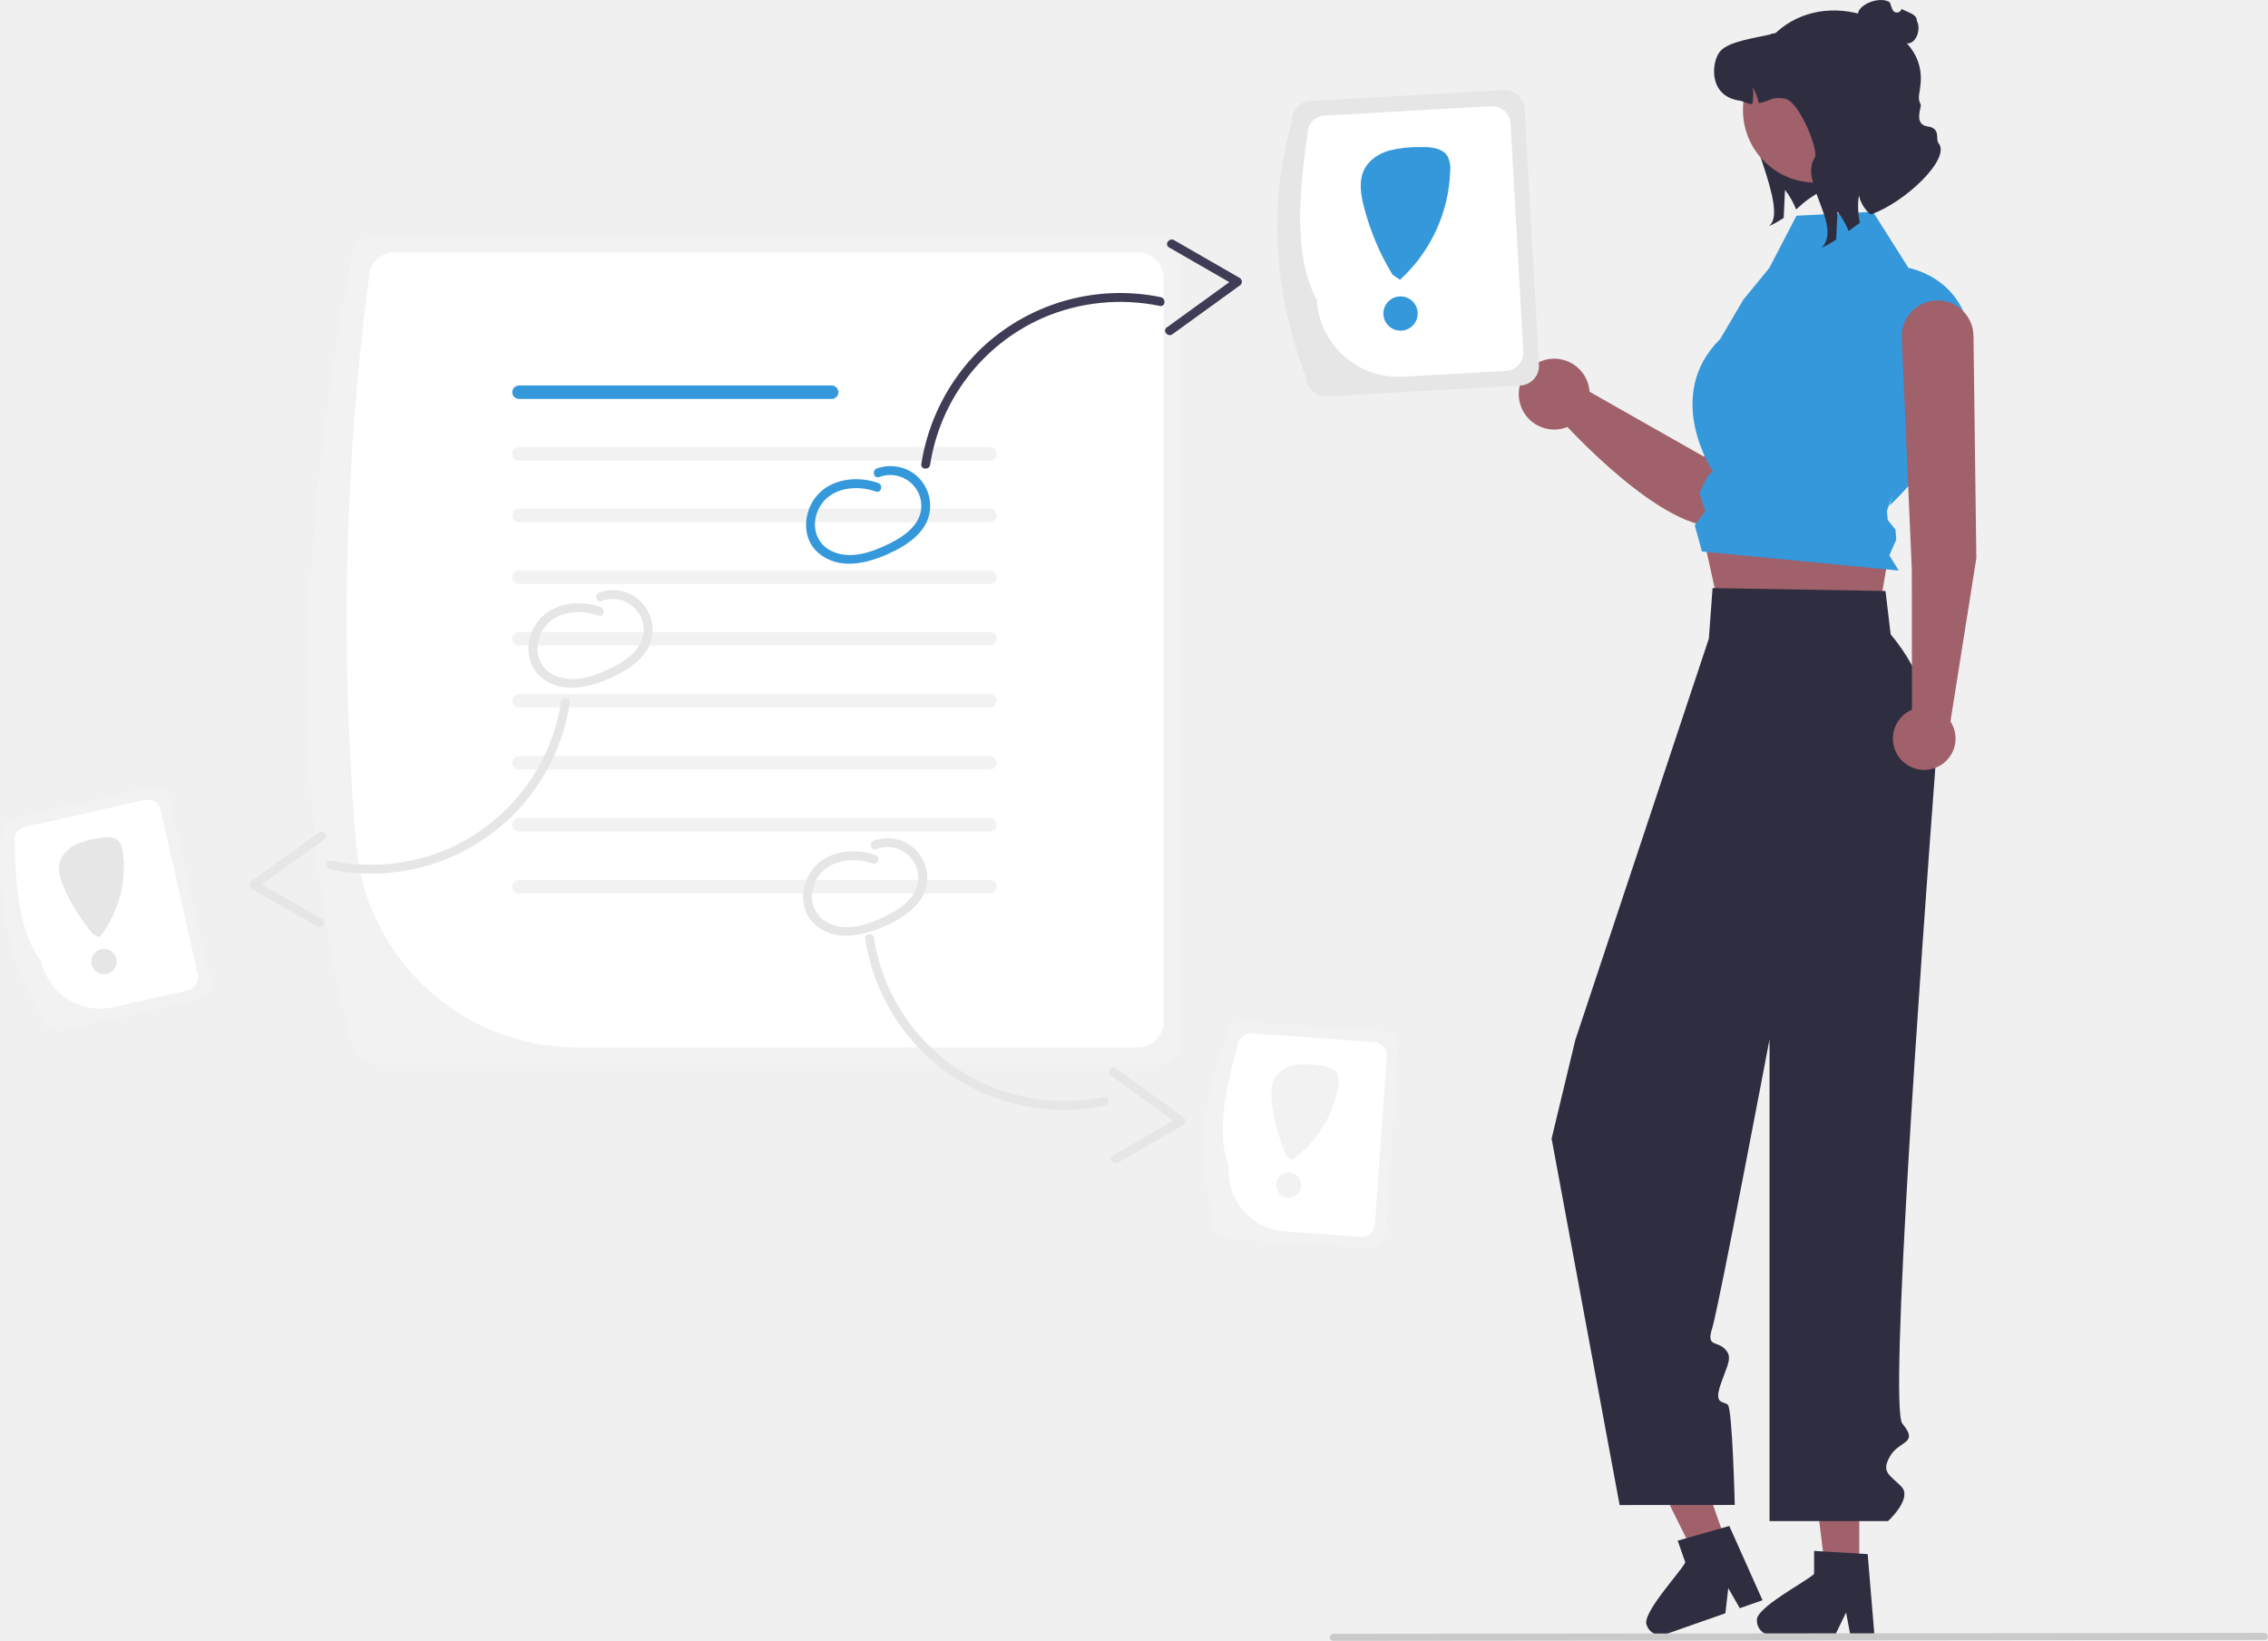
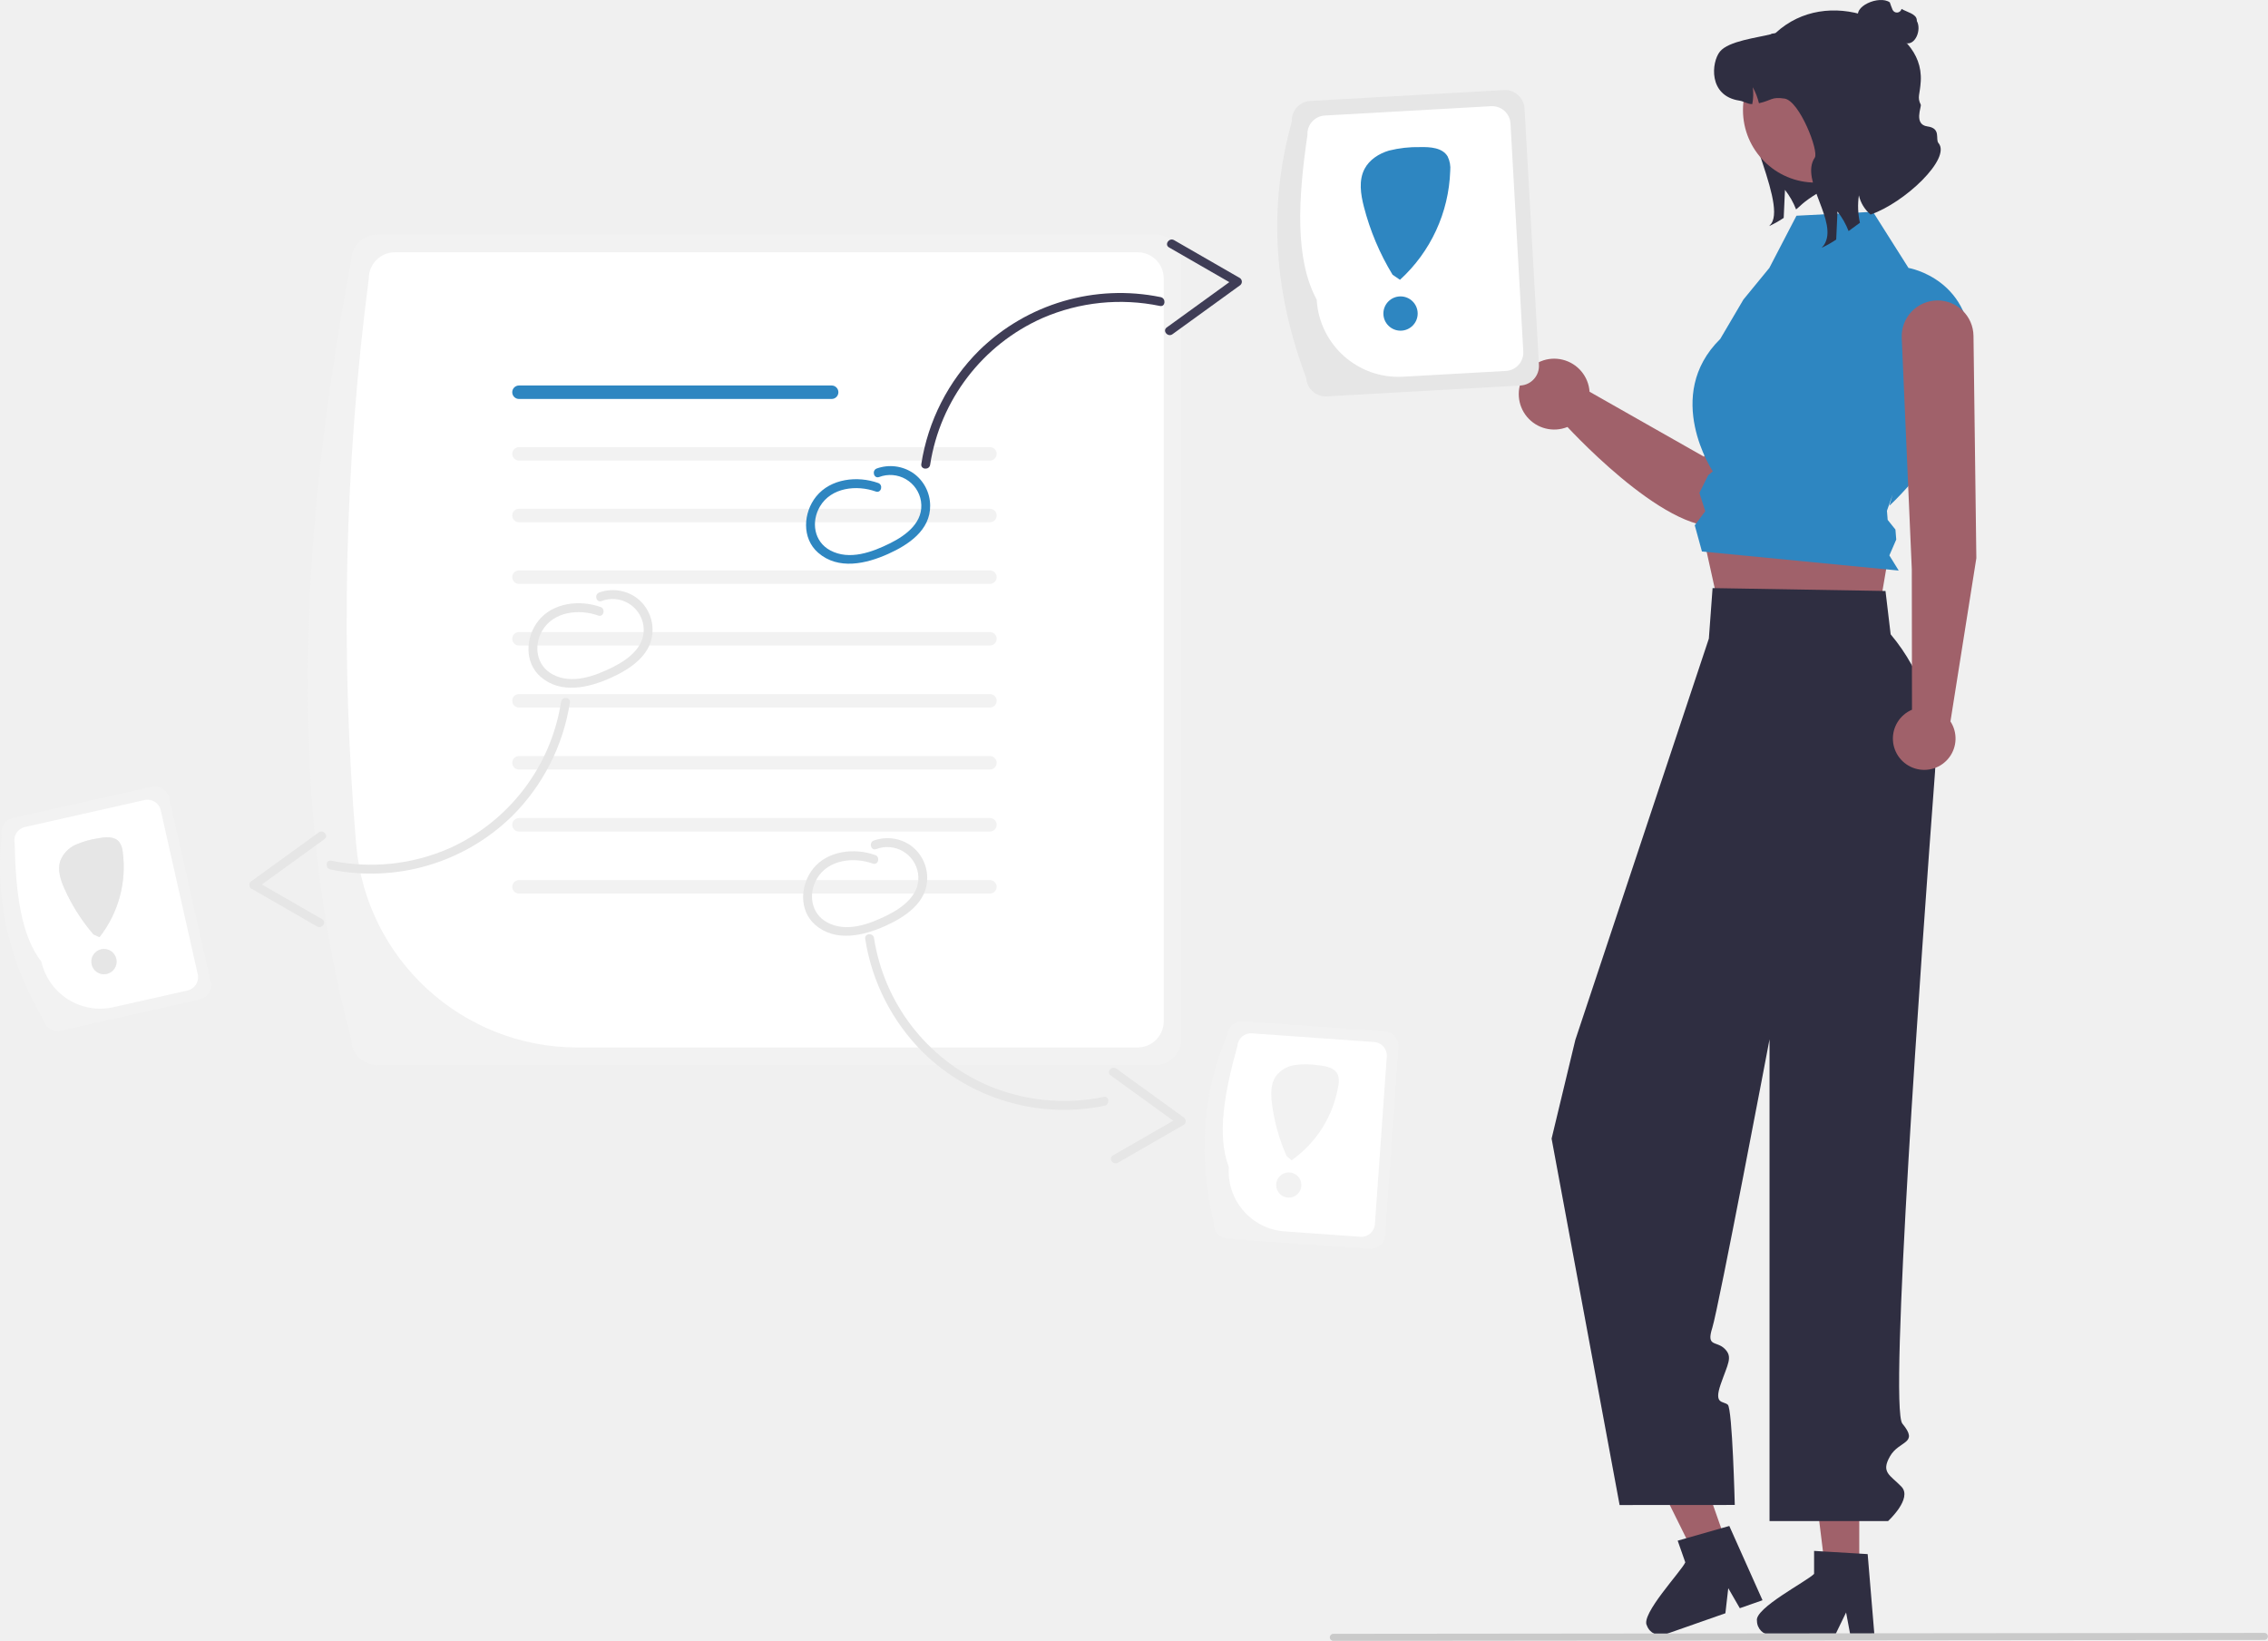
<svg xmlns="http://www.w3.org/2000/svg" data-name="Layer 1" width="768.003" height="555.674" viewBox="0 0 768.003 555.674">
  <path d="M845.583,178.556c-.015.052-.03.097-.045.149a2.358,2.358,0,0,0-.084.303,8.133,8.133,0,0,0-.301,2.022,7.977,7.977,0,0,0,.022.875,8.23,8.23,0,0,0,.16,1.11,7.919,7.919,0,0,0,.343,1.197,5.81,5.81,0,0,0,.224.544,8.578,8.578,0,0,0,5.9,4.862l.006-0a3.712,3.712,0,0,0,.384.078,8.513,8.513,0,0,0,2.184.112l.013-.001a8.514,8.514,0,0,0,4.839-1.976c.837-.694.928-1.427,1.972-1.102,3.332,1.038,5.557-4.453,3.892-7.46a3.061,3.061,0,0,0-.013-.34c-.16-2.101-3.322-2.636-5.166-3.751l-.009.037a1.616,1.616,0,0,1-3.05.219q-.506-1.218-.918-2.47C852.401,170.417,842.957,174.396,845.583,178.556Z" transform="translate(-215.9986 -172.1629)" fill="#2f2e41" />
  <path d="M823.418,197.618c-.481,1.122-15.32,1.001-16,2-5.24,7.71,13.649,40.514,8.409,48.234l-.73.87a34.495,34.495,0,0,0,4.91-2.77c.14-3.16.28-6.33.43-9.49a26.083,26.083,0,0,1,3.76,6.61c1.22-.86,2.221-2.454,7.45-5.59a32.795,32.795,0,0,1,7.247-5.965Z" transform="translate(-215.9986 -172.1629)" fill="#2f2e41" />
  <path d="M834.194,260.806a12.29,12.29,0,0,0-18.619,7.27l-22.55,58.756-38.761-22.006a12,12,0,1,0-7.487,11.936c8.163,8.712,43.551,44.431,58.202,30.475,12.315-11.731,30.086-57.196,34.364-72.896A12.291,12.291,0,0,0,834.194,260.806Z" transform="translate(-215.9986 -172.1629)" fill="#a0616a" />
  <path d="M658.315,300.147c-10.664-28.275-13.172-57.144-4.874-86.801a6.644,6.644,0,0,1,6.254-6.999l65.554-3.681a6.644,6.644,0,0,1,6.999,6.254l4.874,86.801a6.644,6.644,0,0,1-6.254,6.999l-65.554,3.681A6.644,6.644,0,0,1,658.315,300.147Z" transform="translate(-215.9986 -172.1629)" fill="#e6e6e6" />
  <path d="M661.871,273.647c-7.39-13.661-6.36-33.877-3.133-55.804a6.223,6.223,0,0,1,5.857-6.554l56.338-3.163a6.223,6.223,0,0,1,6.555,5.857l4.337,77.241a6.223,6.223,0,0,1-5.858,6.554l-34.9,1.96A27.718,27.718,0,0,1,661.871,273.647Z" transform="translate(-215.9986 -172.1629)" fill="#fff" />
-   <circle cx="474.256" cy="106.181" r="5.805" fill="#3498db" />
-   <path d="M706.195,225.116c-1.771-2.952-5.872-3.216-9.314-3.139a39.972,39.972,0,0,0-10.54,1.181c-3.399,1.011-6.637,3.079-8.278,6.221-2.016,3.863-1.308,8.546-.225,12.767a85.209,85.209,0,0,0,9.712,23.049l2.518,1.721a52.262,52.262,0,0,0,17.012-36.857A9.034,9.034,0,0,0,706.195,225.116Z" transform="translate(-215.9986 -172.1629)" fill="#3498db" />
+   <circle cx="474.256" cy="106.181" r="5.805" fill="#2e86c1" />
+   <path d="M706.195,225.116c-1.771-2.952-5.872-3.216-9.314-3.139a39.972,39.972,0,0,0-10.54,1.181c-3.399,1.011-6.637,3.079-8.278,6.221-2.016,3.863-1.308,8.546-.225,12.767a85.209,85.209,0,0,0,9.712,23.049l2.518,1.721a52.262,52.262,0,0,0,17.012-36.857A9.034,9.034,0,0,0,706.195,225.116Z" transform="translate(-215.9986 -172.1629)" fill="#2e86c1" />
  <path d="M334.91,524.004c-21.31-79.566-17.877-168.745,0-263.534a8.863,8.863,0,0,1,8.853-8.853H607.188a8.863,8.863,0,0,1,8.853,8.853V524.004a8.863,8.863,0,0,1-8.853,8.853H343.764A8.863,8.863,0,0,1,334.91,524.004Z" transform="translate(-215.9986 -172.1629)" fill="#f2f2f2" />
  <path d="M336.598,458.053A898.019,898.019,0,0,1,340.882,266.446a8.863,8.863,0,0,1,8.853-8.853H601.215a8.853,8.853,0,0,1,8.853,8.853V518.033a8.853,8.853,0,0,1-8.853,8.853H411.553A75.179,75.179,0,0,1,336.598,458.053Z" transform="translate(-215.9986 -172.1629)" fill="#fff" />
-   <path d="M497.616,307.275H391.74a2.283,2.283,0,1,1,0-4.566H497.616a2.283,2.283,0,0,1,0,4.566Z" transform="translate(-215.9986 -172.1629)" fill="#3498db" />
+   <path d="M497.616,307.275H391.74a2.283,2.283,0,1,1,0-4.566H497.616a2.283,2.283,0,0,1,0,4.566Z" transform="translate(-215.9986 -172.1629)" fill="#2e86c1" />
  <path d="M551.213,328.149H391.74a2.283,2.283,0,1,1,0-4.566H551.213a2.283,2.283,0,0,1,0,4.566Z" transform="translate(-215.9986 -172.1629)" fill="#f2f2f2" />
  <path d="M551.216,344.453H391.736a2.285,2.285,0,0,0,0,4.57h159.48a2.285,2.285,0,0,0,0-4.57Z" transform="translate(-215.9986 -172.1629)" fill="#f2f2f2" />
  <path d="M551.213,369.897H391.74a2.283,2.283,0,1,1,0-4.566H551.213a2.283,2.283,0,0,1,0,4.566Z" transform="translate(-215.9986 -172.1629)" fill="#f2f2f2" />
  <path d="M551.213,390.771H391.74a2.283,2.283,0,1,1,0-4.566H551.213a2.283,2.283,0,0,1,0,4.566Z" transform="translate(-215.9986 -172.1629)" fill="#f2f2f2" />
  <path d="M551.213,411.771H391.74a2.283,2.283,0,1,1,0-4.566H551.213a2.283,2.283,0,0,1,0,4.566Z" transform="translate(-215.9986 -172.1629)" fill="#f2f2f2" />
  <path d="M551.213,432.771H391.74a2.283,2.283,0,1,1,0-4.566H551.213a2.283,2.283,0,0,1,0,4.566Z" transform="translate(-215.9986 -172.1629)" fill="#f2f2f2" />
  <path d="M551.213,453.771H391.74a2.283,2.283,0,1,1,0-4.566H551.213a2.283,2.283,0,0,1,0,4.566Z" transform="translate(-215.9986 -172.1629)" fill="#f2f2f2" />
  <path d="M551.213,474.771H391.74a2.283,2.283,0,1,1,0-4.566H551.213a2.283,2.283,0,0,1,0,4.566Z" transform="translate(-215.9986 -172.1629)" fill="#f2f2f2" />
-   <path d="M513.37,335.727c-7.006-2.503-16.08-1.527-20.998,4.575-4.404,5.465-4.933,14.167.671,19.044,6.822,5.937,16.27,3.753,23.718.403,6.816-3.065,14.318-8.007,14.213-16.394a13.568,13.568,0,0,0-5.745-10.984,13.754,13.754,0,0,0-12.321-1.56c-1.799.657-1.022,3.558.798,2.893a10.542,10.542,0,0,1,14.159,8.201c1.052,6.963-4.897,11.473-10.426,14.221-6.066,3.014-13.786,5.898-20.279,2.435-5.555-2.962-6.57-9.718-3.491-14.907,3.818-6.433,12.413-7.353,18.903-5.035,1.821.651,2.605-2.247.798-2.893Z" transform="translate(-215.9986 -172.1629)" fill="#3498db" />
+   <path d="M513.37,335.727c-7.006-2.503-16.08-1.527-20.998,4.575-4.404,5.465-4.933,14.167.671,19.044,6.822,5.937,16.27,3.753,23.718.403,6.816-3.065,14.318-8.007,14.213-16.394a13.568,13.568,0,0,0-5.745-10.984,13.754,13.754,0,0,0-12.321-1.56c-1.799.657-1.022,3.558.798,2.893a10.542,10.542,0,0,1,14.159,8.201c1.052,6.963-4.897,11.473-10.426,14.221-6.066,3.014-13.786,5.898-20.279,2.435-5.555-2.962-6.57-9.718-3.491-14.907,3.818-6.433,12.413-7.353,18.903-5.035,1.821.651,2.605-2.247.798-2.893Z" transform="translate(-215.9986 -172.1629)" fill="#2e86c1" />
  <path d="M419.37,377.727c-7.006-2.503-16.08-1.527-20.998,4.575-4.404,5.465-4.933,14.167.671,19.044,6.822,5.937,16.27,3.753,23.718.403,6.816-3.065,14.318-8.007,14.213-16.394a13.568,13.568,0,0,0-5.745-10.984,13.754,13.754,0,0,0-12.321-1.56c-1.799.657-1.022,3.558.798,2.893a10.542,10.542,0,0,1,14.159,8.201c1.052,6.963-4.897,11.473-10.426,14.221-6.066,3.014-13.786,5.898-20.279,2.435-5.555-2.962-6.57-9.718-3.491-14.907,3.818-6.433,12.413-7.353,18.903-5.035,1.821.651,2.605-2.247.798-2.893Z" transform="translate(-215.9986 -172.1629)" fill="#e6e6e6" />
  <path d="M512.37,461.727c-7.006-2.503-16.08-1.527-20.998,4.575-4.404,5.465-4.933,14.167.671,19.044,6.822,5.937,16.27,3.753,23.718.403,6.816-3.065,14.318-8.007,14.213-16.394a13.568,13.568,0,0,0-5.745-10.984,13.754,13.754,0,0,0-12.321-1.56c-1.799.657-1.022,3.558.798,2.893a10.542,10.542,0,0,1,14.159,8.201c1.052,6.963-4.897,11.473-10.426,14.221-6.066,3.014-13.786,5.898-20.279,2.435-5.555-2.962-6.57-9.718-3.491-14.907,3.818-6.433,12.413-7.353,18.903-5.035,1.821.651,2.605-2.247.798-2.893Z" transform="translate(-215.9986 -172.1629)" fill="#e6e6e6" />
  <path d="M508.977,490.106a69.254,69.254,0,0,0,19.597,38.466,68.3,68.3,0,0,0,61.468,18.047c1.87-.39,1.627-3.383-.263-2.988a66.183,66.183,0,0,1-39.761-4.092,65.314,65.314,0,0,1-38.053-49.695c-.29-1.902-3.28-1.651-2.988.263Z" transform="translate(-215.9986 -172.1629)" fill="#e6e6e6" />
  <path d="M594.566,565.92l22.314-12.85a1.508,1.508,0,0,0,.112-2.384l-22.974-16.632c-1.555-1.126-3.495,1.164-1.928,2.299q11.487,8.316,22.974,16.632l.112-2.384-22.314,12.85c-1.676.965.042,3.427,1.704,2.47Z" transform="translate(-215.9986 -172.1629)" fill="#e6e6e6" />
  <path d="M527.977,329.3a69.254,69.254,0,0,1,19.597-38.466,68.3,68.3,0,0,1,61.468-18.047c1.87.39,1.627,3.383-.263,2.988a66.183,66.183,0,0,0-39.761,4.092,65.314,65.314,0,0,0-38.053,49.695c-.29,1.902-3.28,1.651-2.988-.263Z" transform="translate(-215.9986 -172.1629)" fill="#3f3d56" />
  <path d="M613.566,253.486l22.314,12.85a1.508,1.508,0,0,1,.112,2.384l-22.974,16.632c-1.555,1.126-3.495-1.164-1.928-2.299l22.974-16.632.112,2.384-22.314-12.85c-1.676-.965.042-3.427,1.704-2.47Z" transform="translate(-215.9986 -172.1629)" fill="#3f3d56" />
  <path d="M408.974,410.106a69.254,69.254,0,0,1-19.597,38.466,68.3,68.3,0,0,1-61.468,18.047c-1.87-.39-1.627-3.383.263-2.988a66.183,66.183,0,0,0,39.761-4.092A65.314,65.314,0,0,0,405.986,409.843c.29-1.902,3.28-1.651,2.988.263Z" transform="translate(-215.9986 -172.1629)" fill="#e6e6e6" />
  <path d="M323.386,485.92l-22.314-12.85a1.508,1.508,0,0,1-.112-2.384l22.974-16.632c1.555-1.126,3.495,1.164,1.928,2.299l-22.974,16.632-.112-2.384,22.314,12.85c1.676.965-.042,3.427-1.704,2.47Z" transform="translate(-215.9986 -172.1629)" fill="#e6e6e6" />
  <path d="M230.662,517.531c-11.181-19.238-16.51-39.899-14.088-62.445a4.892,4.892,0,0,1,3.692-5.843l47.16-10.64a4.892,4.892,0,0,1,5.843,3.692l14.088,62.445a4.892,4.892,0,0,1-3.692,5.843l-47.16,10.64A4.892,4.892,0,0,1,230.662,517.531Z" transform="translate(-215.9986 -172.1629)" fill="#f2f2f2" />
  <path d="M230.024,497.854c-7.027-9.023-8.735-23.83-9.057-40.145a4.582,4.582,0,0,1,3.457-5.472L264.954,443.093a4.582,4.582,0,0,1,5.472,3.457l12.536,55.567a4.582,4.582,0,0,1-3.458,5.472l-25.107,5.664A20.41,20.41,0,0,1,230.024,497.854Z" transform="translate(-215.9986 -172.1629)" fill="#fff" />
  <circle cx="35.209" cy="325.652" r="4.274" fill="#f2f2f2" />
  <path d="M256.315,457.223c-1.645-1.929-4.655-1.622-7.145-1.148a29.432,29.432,0,0,0-7.511,2.138,9.913,9.913,0,0,0-5.255,5.524c-.995,3.051.088,6.365,1.388,9.299a62.741,62.741,0,0,0,9.854,15.559l2.037.944a38.482,38.482,0,0,0,7.876-28.834A6.652,6.652,0,0,0,256.315,457.223Z" transform="translate(-215.9986 -172.1629)" fill="#f2f2f2" />
  <circle cx="35.209" cy="325.652" r="4.274" fill="#e6e6e6" />
  <path d="M256.315,457.223c-1.645-1.929-4.655-1.622-7.145-1.148a29.432,29.432,0,0,0-7.511,2.138,9.913,9.913,0,0,0-5.255,5.524c-.995,3.051.088,6.365,1.388,9.299a62.741,62.741,0,0,0,9.854,15.559l2.037.944a38.482,38.482,0,0,0,7.876-28.834A6.652,6.652,0,0,0,256.315,457.223Z" transform="translate(-215.9986 -172.1629)" fill="#e6e6e6" />
  <polygon points="629.594 531.961 618.117 531.96 612.656 487.69 629.596 487.69 629.594 531.961" fill="#a0616a" />
  <path d="M810.95,721.058a4.882,4.882,0,0,0,4.851,4.861h21.606l.669-1.387,3.056-6.306,1.184,6.306.262,1.387h8.15l-.116-1.397-2.173-26.059-2.843-.175-12.283-.728-3.017-.184v7.781C828.006,707.592,810.038,716.799,810.95,721.058Z" transform="translate(-215.9986 -172.1629)" fill="#2f2e41" />
  <polygon points="584.775 523.056 573.944 526.854 554.141 486.885 570.127 481.28 584.775 523.056" fill="#a0616a" />
  <path d="M773.688,722.664a4.882,4.882,0,0,0,6.186,2.981l20.389-7.15.173-1.531.797-6.962,3.204,5.559.706,1.223,7.69-2.697-.572-1.28-10.675-23.872-2.74.776-11.831,3.378-2.908.825,2.575,7.343C785.326,704.312,771.417,718.947,773.688,722.664Z" transform="translate(-215.9986 -172.1629)" fill="#2f2e41" />
  <polygon points="575.852 177.536 582.968 209.7 635.004 214.407 639.786 186.401 575.852 177.536" fill="#a0616a" />
  <path d="M854.477,372.298,795.921,371.32l-1.259,17.094-45.218,135.925-8.035,33.419,23.03,124.085,39-.025s-.809-32.6-2.366-33.951-4.806.02-2.397-6.941,4.187-9.21,1.337-12.008-6.296-.451-4.181-7.116,19.374-97.666,19.374-97.666V687.287h40.126s8.401-7.674,4.534-11.671-7.005-4.781-3.867-10.272,9.947-4.108,4.189-11.075c-4.575-5.536,6.369-158.192,11.061-220.708A64.861,64.861,0,0,0,856.222,386.975l0,0Z" transform="translate(-215.9986 -172.1629)" fill="#2f2e41" />
-   <path d="M824.328,245.219l25.901-1.334,12.03,19.009s22.635,3.784,21.066,30.457-27.54,50.078-27.54,50.078l1.11-3.806-1.928,5.509.247,3.093,2.63,3.276.271,3.388-2.33,5.361,3.169,5.133-66.63-6.455-2.436-8.876,3.554-4.766-1.985-6.217,2.985-5.979,1.556-1.297s-17.027-25.58,2.519-44.847l7.845-13.336,8.778-10.709Z" transform="translate(-215.9986 -172.1629)" fill="#3498db" />
+   <path d="M824.328,245.219l25.901-1.334,12.03,19.009s22.635,3.784,21.066,30.457-27.54,50.078-27.54,50.078l1.11-3.806-1.928,5.509.247,3.093,2.63,3.276.271,3.388-2.33,5.361,3.169,5.133-66.63-6.455-2.436-8.876,3.554-4.766-1.985-6.217,2.985-5.979,1.556-1.297s-17.027-25.58,2.519-44.847l7.845-13.336,8.778-10.709Z" transform="translate(-215.9986 -172.1629)" fill="#2e86c1" />
  <circle cx="614.776" cy="37.274" r="24.561" fill="#a0616a" />
  <path d="M849.428,244.818a11.829,11.829,0,0,1-3.96-6.5,25.415,25.415,0,0,0,.35,9.28c-1.33,1-2.62,1.95-3.84,2.81a26.083,26.083,0,0,0-3.76-6.61c-.15,3.16-.29,6.33-.43,9.49a34.495,34.495,0,0,1-4.91,2.77l.73-.87c5.24-7.72-8.32-21.93-3.08-29.64,1.47-2.16-5.17-19.23-10.23-20-4.5-.68-4.31.62-8.67,1.57a21.818,21.818,0,0,0-2.09-5.41,17.875,17.875,0,0,1-.17,5.7c-1.55.06-2.769-.928-4.42-1.18-10.53-1.61-9.46-13-6.53-16.61,2.94-3.6,12.7-4.68,17.2-5.85.41-.4,1.34-.15,1.75-.53,8.624-7.893,20.158-9.2,30.538-5.701a18.878,18.878,0,0,1,2.71,1.179c8.81,4.617,16.35,10.971,15.803,20.902-.256,4.652-1.312,5.376,0,8,.322.644-2.499,6.708,2.25,7.354s2.608,4.313,3.75,5.646C876.842,225.783,860.99,240.846,849.428,244.818Z" transform="translate(-215.9986 -172.1629)" fill="#2f2e41" />
  <path d="M627.05,586.423c-5.154-21.646-4.294-42.966,4.531-63.854a4.893,4.893,0,0,1,5.221-4.529l48.224,3.422a4.892,4.892,0,0,1,4.529,5.221l-4.531,63.854a4.892,4.892,0,0,1-5.221,4.529l-48.224-3.422A4.892,4.892,0,0,1,627.05,586.423Z" transform="translate(-215.9986 -172.1629)" fill="#f2f2f2" />
  <path d="M632.118,567.399c-4.125-10.667-1.487-25.337,2.913-41.051a4.582,4.582,0,0,1,4.889-4.241l41.444,2.941a4.582,4.582,0,0,1,4.242,4.889l-4.032,56.821a4.582,4.582,0,0,1-4.889,4.241l-25.674-1.822A20.41,20.41,0,0,1,632.118,567.399Z" transform="translate(-215.9986 -172.1629)" fill="#fff" />
  <circle cx="436.413" cy="401.312" r="4.274" fill="#f2f2f2" />
  <path d="M669.015,536.083c-1.018-2.321-3.989-2.896-6.51-3.161a29.432,29.432,0,0,0-7.808-.12,9.913,9.913,0,0,0-6.626,3.773c-1.833,2.634-1.752,6.12-1.355,9.304a62.741,62.741,0,0,0,4.945,17.74l1.679,1.491a38.482,38.482,0,0,0,15.861-25.335A6.652,6.652,0,0,0,669.015,536.083Z" transform="translate(-215.9986 -172.1629)" fill="#f2f2f2" />
  <path d="M885.24,361.182l-.967-75.307a12.156,12.156,0,0,0-12.155-11.964h0a12.156,12.156,0,0,0-12.139,12.801l3.403,78.195.065,47.601a10.608,10.608,0,1,0,13.024,3.966Z" transform="translate(-215.9986 -172.1629)" fill="#a0616a" />
  <path d="M949.508,726.812H916.321l-.143-.259c-.424-.77-.834-1.585-1.217-2.423-3.418-7.318-4.863-15.688-6.138-23.073l-.96-5.566a3.437,3.437,0,0,1,5.41-3.362q7.565,5.505,15.136,10.999c1.911,1.391,4.094,3,6.184,4.739.202-.979.413-1.962.624-2.931a3.439,3.439,0,0,1,6.281-1.086l3.883,6.238c2.832,4.556,5.332,9.045,4.822,13.887a.757.757,0,0,1-.013.176,10.947,10.947,0,0,1-.563,2.331Z" transform="translate(-215.9986 -172.1629)" fill="#f0f0f0" />
  <path d="M982.817,727.53l-315.358.307a1.191,1.191,0,0,1,0-2.381l315.358-.307a1.191,1.191,0,0,1,0,2.381Z" transform="translate(-215.9986 -172.1629)" fill="#cacaca" />
</svg>
